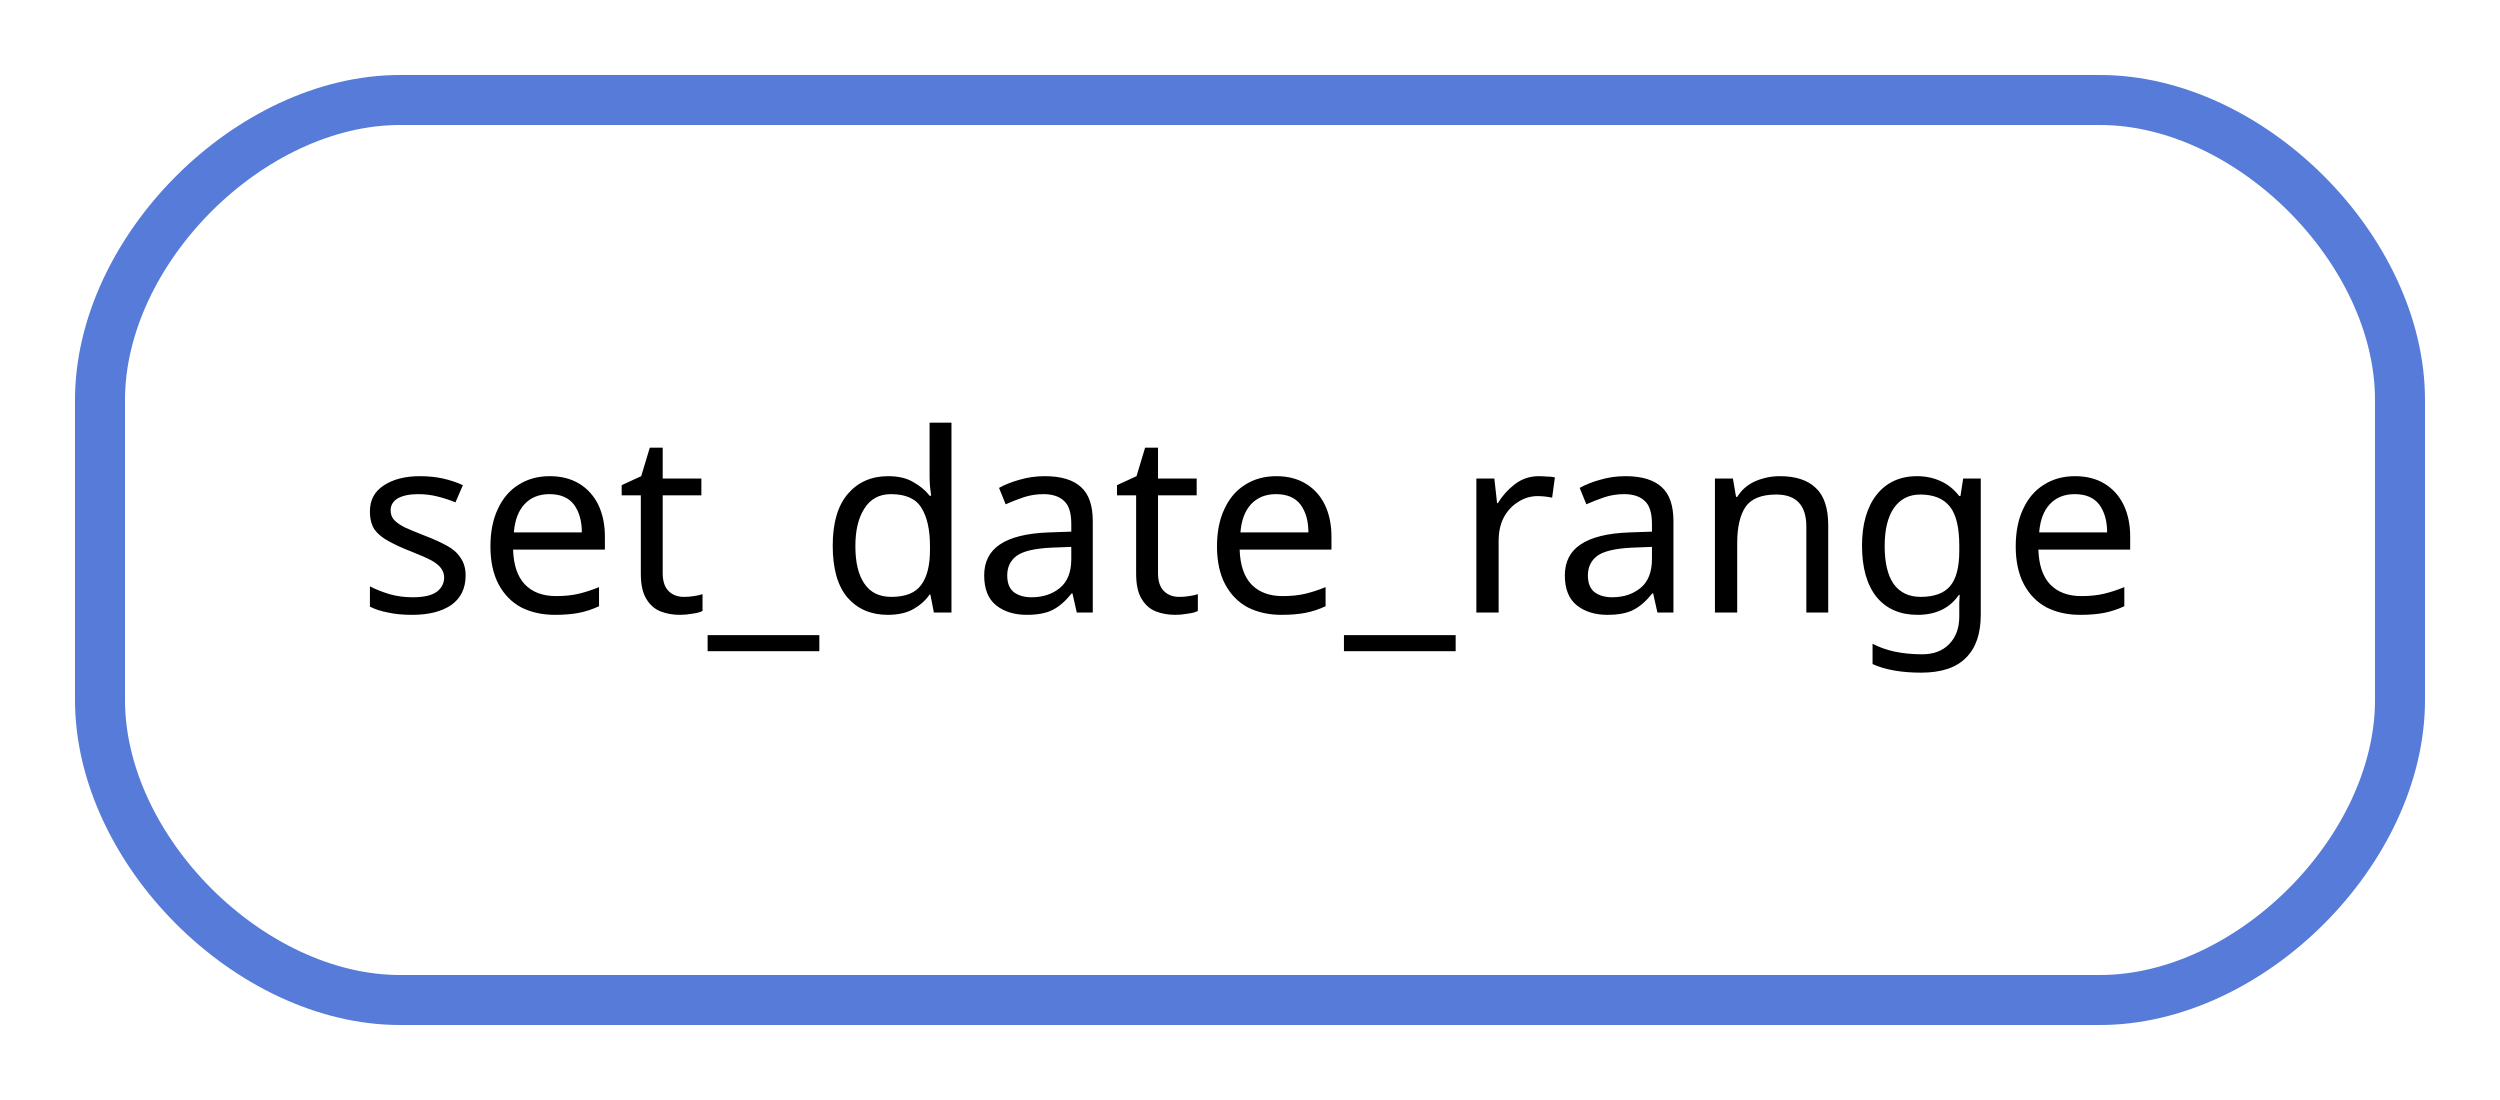
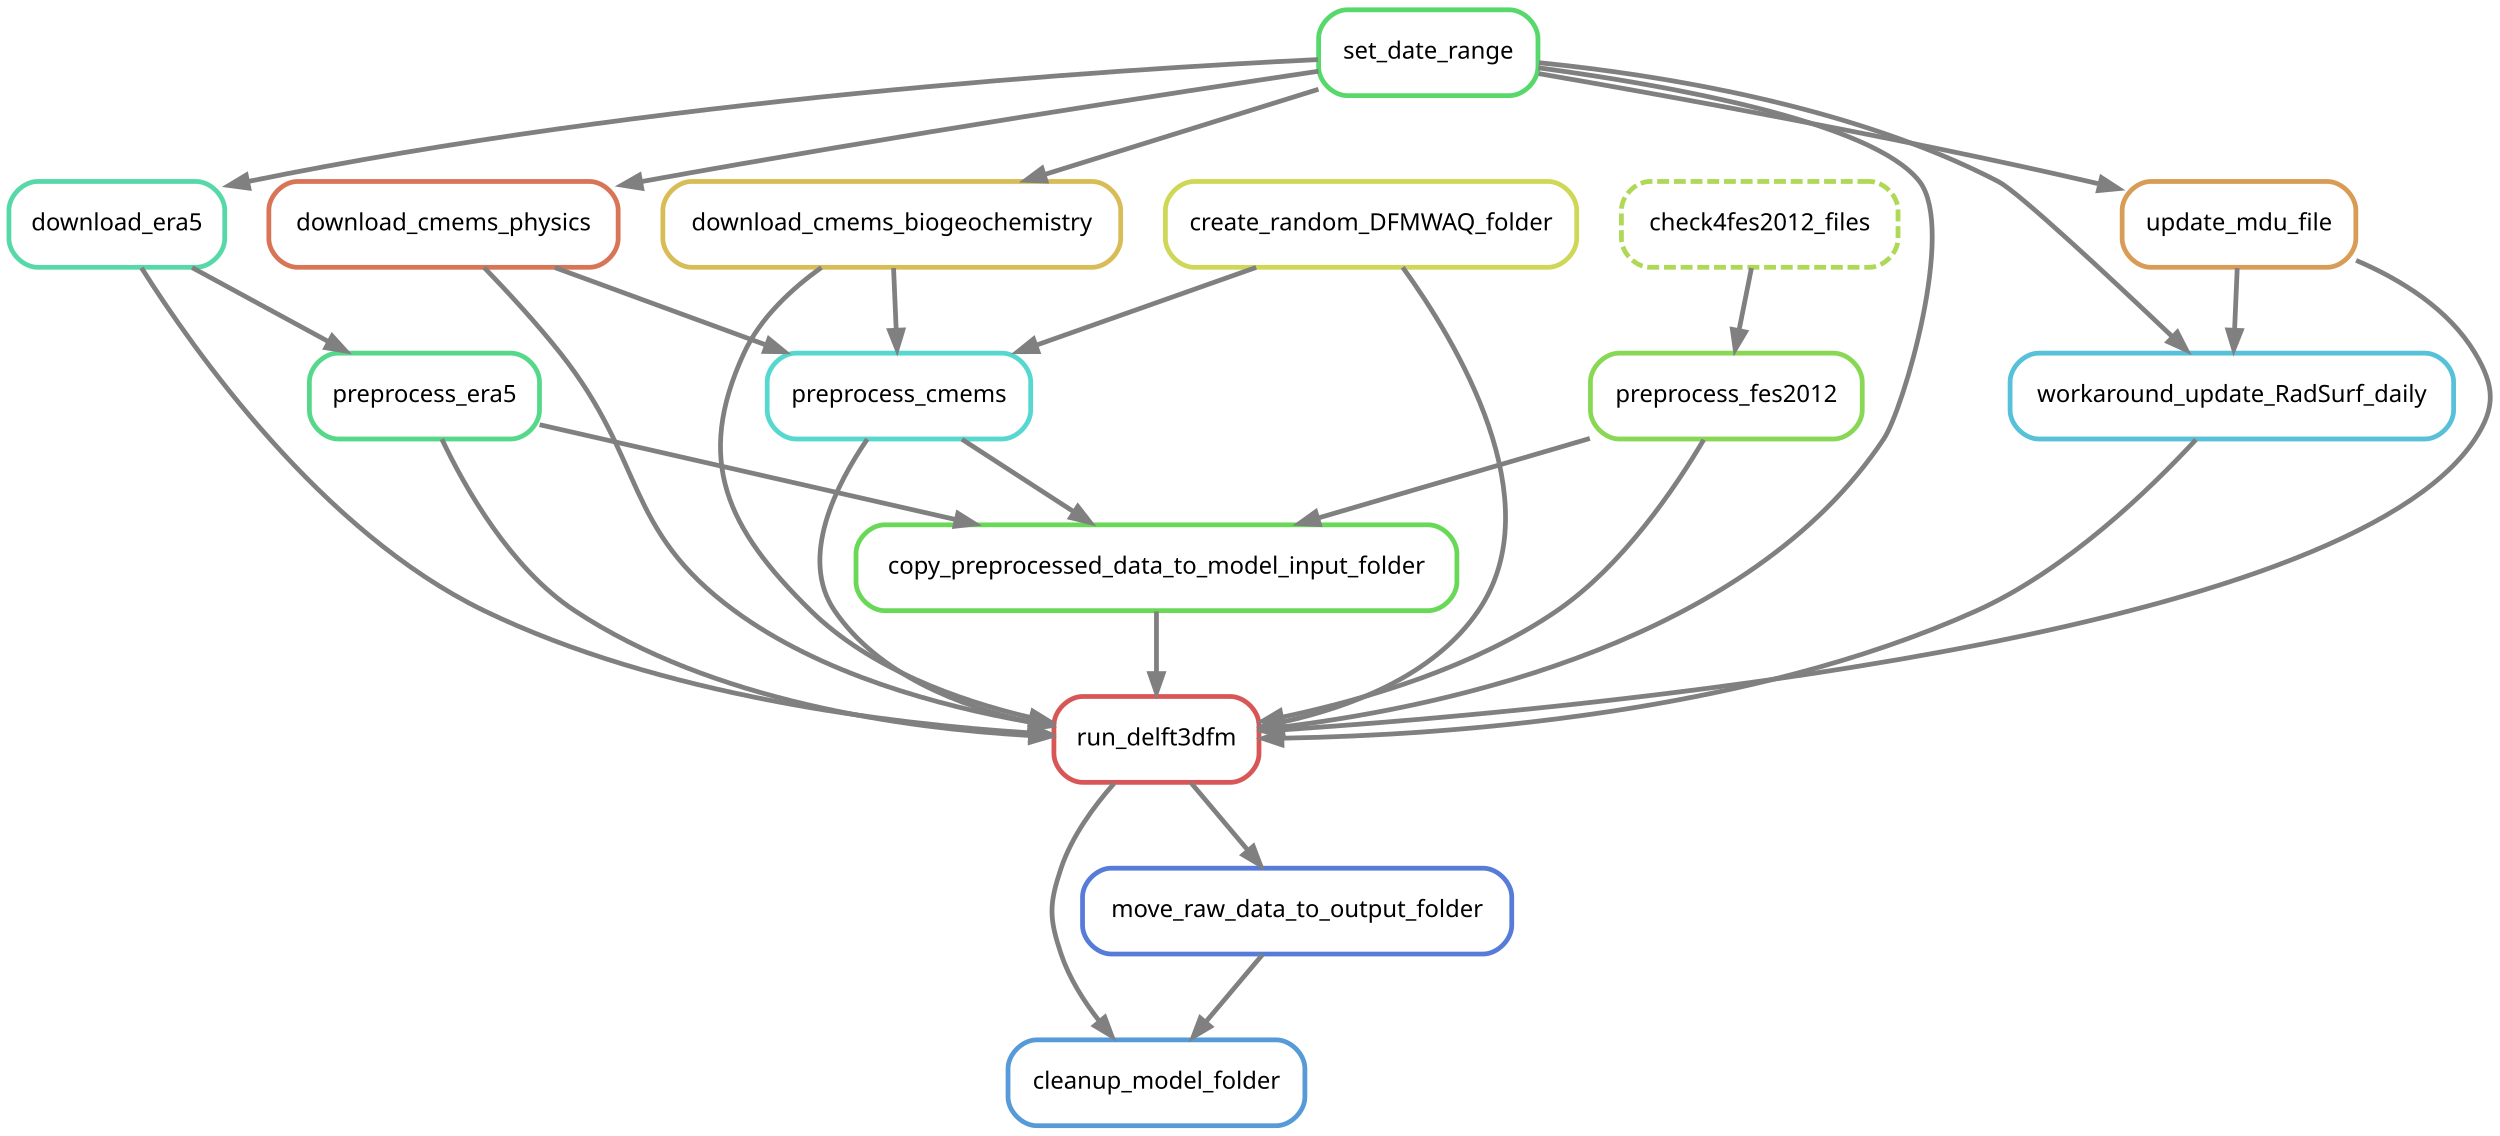
- <svg xmlns="http://www.w3.org/2000/svg" width="100pt" height="44pt" viewBox="0.00 0.00 100.00 44.00">
-   <g id="graph0" class="graph" transform="scale(1 1) rotate(0) translate(4 40)">
-     <polygon fill="white" stroke="white" points="-4,5 -4,-40 97,-40 97,5 -4,5" />
+ <svg xmlns="http://www.w3.org/2000/svg" width="1048pt" height="476pt" viewBox="0.00 0.00 1048.46 476.00">
+   <g id="graph0" class="graph" transform="scale(1 1) rotate(0) translate(4 472)">
+     <polygon fill="white" stroke="white" points="-4,5 -4,-472 1045.46,-472 1045.46,5 -4,5" />
    <g id="node1" class="node">
-       <path fill="none" stroke="#567bd8" stroke-width="2" d="M80,-36C80,-36 12,-36 12,-36 6,-36 0,-30 0,-24 0,-24 0,-12 0,-12 0,-6 6,-0 12,-0 12,-0 80,-0 80,-0 86,-0 92,-6 92,-12 92,-12 92,-24 92,-24 92,-30 86,-36 80,-36" />
-       <text text-anchor="middle" x="46" y="-15.5" font-family="sans" font-size="10.00">set_date_range</text>
+       <path fill="none" stroke="#569ad8" stroke-width="2" d="M531.25,-36C531.25,-36 430.75,-36 430.75,-36 424.75,-36 418.75,-30 418.75,-24 418.75,-24 418.75,-12 418.75,-12 418.75,-6 424.75,-0 430.75,-0 430.75,-0 531.25,-0 531.25,-0 537.25,-0 543.25,-6 543.25,-12 543.25,-12 543.25,-24 543.25,-24 543.25,-30 537.25,-36 531.25,-36" />
+       <text text-anchor="middle" x="481" y="-15.5" font-family="sans" font-size="10.00">cleanup_model_folder</text>
+     </g>
+     <g id="node2" class="node">
+       <path fill="none" stroke="#d85656" stroke-width="2" d="M512,-180C512,-180 450,-180 450,-180 444,-180 438,-174 438,-168 438,-168 438,-156 438,-156 438,-150 444,-144 450,-144 450,-144 512,-144 512,-144 518,-144 524,-150 524,-156 524,-156 524,-168 524,-168 524,-174 518,-180 512,-180" />
+       <text text-anchor="middle" x="481" y="-159.5" font-family="sans" font-size="10.00">run_delft3dfm</text>
+     </g>
+     <g id="edge1" class="edge">
+       <path fill="none" stroke="grey" stroke-width="2" d="M463.267,-143.599C454.761,-133.998 445.468,-121.336 441,-108 435.918,-92.829 435.918,-87.171 441,-72 444.351,-61.998 450.416,-52.376 456.828,-44.139" />
+       <polygon fill="grey" stroke="grey" points="459.561,-46.326 463.267,-36.401 454.18,-41.849 459.561,-46.326" />
+     </g>
+     <g id="node15" class="node">
+       <path fill="none" stroke="#567bd8" stroke-width="2" d="M618,-108C618,-108 462,-108 462,-108 456,-108 450,-102 450,-96 450,-96 450,-84 450,-84 450,-78 456,-72 462,-72 462,-72 618,-72 618,-72 624,-72 630,-78 630,-84 630,-84 630,-96 630,-96 630,-102 624,-108 618,-108" />
+       <text text-anchor="middle" x="540" y="-87.5" font-family="sans" font-size="10.00">move_raw_data_to_output_folder</text>
+     </g>
+     <g id="edge28" class="edge">
+       <path fill="none" stroke="grey" stroke-width="2" d="M495.584,-143.697C502.658,-135.305 511.283,-125.07 519.045,-115.861" />
+       <polygon fill="grey" stroke="grey" points="521.815,-118.006 525.583,-108.104 516.463,-113.495 521.815,-118.006" />
+     </g>
+     <g id="node3" class="node">
+       <path fill="none" stroke="#56d86b" stroke-width="2" d="M629,-468C629,-468 561,-468 561,-468 555,-468 549,-462 549,-456 549,-456 549,-444 549,-444 549,-438 555,-432 561,-432 561,-432 629,-432 629,-432 635,-432 641,-438 641,-444 641,-444 641,-456 641,-456 641,-462 635,-468 629,-468" />
+       <text text-anchor="middle" x="595" y="-447.5" font-family="sans" font-size="10.00">set_date_range</text>
+     </g>
+     <g id="edge3" class="edge">
+       <path fill="none" stroke="grey" stroke-width="2" d="M641.174,-443.669C695.74,-436.307 781.598,-421.026 801,-396 816.45,-376.072 794.301,-300.463 786,-288 729.914,-203.79 605.817,-176.275 534.405,-167.309" />
+       <polygon fill="grey" stroke="grey" points="534.606,-163.809 524.265,-166.117 533.788,-170.761 534.606,-163.809" />
+     </g>
+     <g id="node4" class="node">
+       <path fill="none" stroke="#d89c56" stroke-width="2" d="M972,-396C972,-396 898,-396 898,-396 892,-396 886,-390 886,-384 886,-384 886,-372 886,-372 886,-366 892,-360 898,-360 898,-360 972,-360 972,-360 978,-360 984,-366 984,-372 984,-372 984,-384 984,-384 984,-390 978,-396 972,-396" />
+       <text text-anchor="middle" x="935" y="-375.5" font-family="sans" font-size="10.00">update_mdu_file</text>
+     </g>
+     <g id="edge14" class="edge">
+       <path fill="none" stroke="grey" stroke-width="2" d="M641.292,-441.23C696.474,-431.717 791.363,-414.567 872,-396 873.273,-395.707 874.559,-395.406 875.855,-395.098" />
+       <polygon fill="grey" stroke="grey" points="877.033,-398.412 885.908,-392.626 875.362,-391.615 877.033,-398.412" />
+     </g>
+     <g id="node5" class="node">
+       <path fill="none" stroke="#56d8a9" stroke-width="2" d="M78.25,-396C78.25,-396 11.75,-396 11.75,-396 5.75,-396 -0.25,-390 -0.25,-384 -0.25,-384 -0.25,-372 -0.25,-372 -0.25,-366 5.75,-360 11.75,-360 11.75,-360 78.25,-360 78.25,-360 84.25,-360 90.25,-366 90.25,-372 90.25,-372 90.25,-384 90.25,-384 90.25,-390 84.25,-396 78.25,-396" />
+       <text text-anchor="middle" x="45" y="-375.5" font-family="sans" font-size="10.00">download_era5</text>
+     </g>
+     <g id="edge15" class="edge">
+       <path fill="none" stroke="grey" stroke-width="2" d="M548.709,-447.121C462.095,-442.943 269.702,-430.539 100.333,-396.055" />
+       <polygon fill="grey" stroke="grey" points="100.998,-392.618 90.497,-394.022 99.581,-399.473 100.998,-392.618" />
+     </g>
+     <g id="node6" class="node">
+       <path fill="none" stroke="#d87556" stroke-width="2" d="M243.25,-396C243.25,-396 120.75,-396 120.75,-396 114.75,-396 108.75,-390 108.75,-384 108.75,-384 108.75,-372 108.75,-372 108.75,-366 114.75,-360 120.75,-360 120.75,-360 243.25,-360 243.25,-360 249.25,-360 255.25,-366 255.25,-372 255.25,-372 255.25,-384 255.25,-384 255.25,-390 249.25,-396 243.25,-396" />
+       <text text-anchor="middle" x="182" y="-375.5" font-family="sans" font-size="10.00">download_cmems_physics</text>
+     </g>
+     <g id="edge16" class="edge">
+       <path fill="none" stroke="grey" stroke-width="2" d="M548.983,-442.245C487.045,-433.013 373.194,-415.55 265.367,-396.022" />
+       <polygon fill="grey" stroke="grey" points="265.753,-392.535 255.287,-394.188 264.499,-399.422 265.753,-392.535" />
+     </g>
+     <g id="node7" class="node">
+       <path fill="none" stroke="#d8bc56" stroke-width="2" d="M454,-396C454,-396 286,-396 286,-396 280,-396 274,-390 274,-384 274,-384 274,-372 274,-372 274,-366 280,-360 286,-360 286,-360 454,-360 454,-360 460,-360 466,-366 466,-372 466,-372 466,-384 466,-384 466,-390 460,-396 454,-396" />
+       <text text-anchor="middle" x="370" y="-375.5" font-family="sans" font-size="10.00">download_cmems_biogeochemistry</text>
+     </g>
+     <g id="edge17" class="edge">
+       <path fill="none" stroke="grey" stroke-width="2" d="M548.925,-434.666C515.879,-424.385 470.92,-410.397 434.337,-399.016" />
+       <polygon fill="grey" stroke="grey" points="435.333,-395.66 424.744,-396.032 433.253,-402.344 435.333,-395.66" />
+     </g>
+     <g id="node14" class="node">
+       <path fill="none" stroke="#56c1d8" stroke-width="2" d="M1013,-324C1013,-324 851,-324 851,-324 845,-324 839,-318 839,-312 839,-312 839,-300 839,-300 839,-294 845,-288 851,-288 851,-288 1013,-288 1013,-288 1019,-288 1025,-294 1025,-300 1025,-300 1025,-312 1025,-312 1025,-318 1019,-324 1013,-324" />
+       <text text-anchor="middle" x="932" y="-303.5" font-family="sans" font-size="10.00">workaround_update_RadSurf_daily</text>
+     </g>
+     <g id="edge26" class="edge">
+       <path fill="none" stroke="grey" stroke-width="2" d="M641.433,-445.802C691.426,-440.786 772.103,-428.049 834,-396 842.406,-391.648 880.575,-356.042 906.721,-331.208" />
+       <polygon fill="grey" stroke="grey" points="909.243,-333.64 914.072,-324.21 904.416,-328.57 909.243,-333.64" />
+     </g>
+     <g id="edge4" class="edge">
+       <path fill="none" stroke="grey" stroke-width="2" d="M984.121,-362.899C1003.15,-354.77 1022.98,-342.398 1034,-324 1042.22,-310.274 1042.81,-301.357 1034,-288 978.926,-204.478 662.615,-174.782 534.682,-166.093" />
+       <polygon fill="grey" stroke="grey" points="534.559,-162.578 524.349,-165.41 534.096,-169.562 534.559,-162.578" />
+     </g>
+     <g id="edge27" class="edge">
+       <path fill="none" stroke="grey" stroke-width="2" d="M934.258,-359.697C933.928,-351.983 933.531,-342.712 933.162,-334.112" />
+       <polygon fill="grey" stroke="grey" points="936.658,-333.945 932.733,-324.104 929.665,-334.245 936.658,-333.945" />
+     </g>
+     <g id="edge5" class="edge">
+       <path fill="none" stroke="grey" stroke-width="2" d="M55.33,-359.787C77.007,-325.446 130.915,-248.902 199,-216 273.046,-180.217 368.865,-168.544 427.582,-164.766" />
+       <polygon fill="grey" stroke="grey" points="427.967,-168.25 437.744,-164.168 427.556,-161.262 427.967,-168.25" />
+     </g>
+     <g id="node11" class="node">
+       <path fill="none" stroke="#56d88a" stroke-width="2" d="M210.25,-324C210.25,-324 137.75,-324 137.75,-324 131.75,-324 125.75,-318 125.75,-312 125.75,-312 125.75,-300 125.75,-300 125.75,-294 131.75,-288 137.75,-288 137.75,-288 210.25,-288 210.25,-288 216.25,-288 222.25,-294 222.25,-300 222.25,-300 222.25,-312 222.25,-312 222.25,-318 216.25,-324 210.25,-324" />
+       <text text-anchor="middle" x="174" y="-303.5" font-family="sans" font-size="10.00">preprocess_era5</text>
+     </g>
+     <g id="edge19" class="edge">
+       <path fill="none" stroke="grey" stroke-width="2" d="M76.557,-359.876C93.658,-350.596 114.982,-339.025 133.319,-329.075" />
+       <polygon fill="grey" stroke="grey" points="135.202,-332.035 142.322,-324.19 131.863,-325.883 135.202,-332.035" />
+     </g>
+     <g id="edge6" class="edge">
+       <path fill="none" stroke="grey" stroke-width="2" d="M199.027,-359.927C208.786,-349.82 221.036,-336.57 231,-324 266.991,-278.599 257.311,-250.305 304,-216 340.269,-189.351 389.951,-175.993 427.448,-169.362" />
+       <polygon fill="grey" stroke="grey" points="428.387,-172.754 437.68,-167.664 427.242,-165.848 428.387,-172.754" />
+     </g>
+     <g id="node12" class="node">
+       <path fill="none" stroke="#56d8d0" stroke-width="2" d="M416.25,-324C416.25,-324 329.75,-324 329.75,-324 323.75,-324 317.75,-318 317.75,-312 317.75,-312 317.75,-300 317.75,-300 317.75,-294 323.75,-288 329.75,-288 329.75,-288 416.25,-288 416.25,-288 422.25,-288 428.25,-294 428.25,-300 428.25,-300 428.25,-312 428.25,-312 428.25,-318 422.25,-324 416.25,-324" />
+       <text text-anchor="middle" x="373" y="-303.5" font-family="sans" font-size="10.00">preprocess_cmems</text>
+     </g>
+     <g id="edge21" class="edge">
+       <path fill="none" stroke="grey" stroke-width="2" d="M228.724,-359.876C255.299,-350.137 288.762,-337.872 316.769,-327.608" />
+       <polygon fill="grey" stroke="grey" points="318.243,-330.796 326.428,-324.068 315.834,-324.223 318.243,-330.796" />
+     </g>
+     <g id="edge7" class="edge">
+       <path fill="none" stroke="grey" stroke-width="2" d="M340.495,-359.937C328.018,-350.988 314.815,-338.79 308,-324 287.25,-278.963 300.58,-250.703 336,-216 360.769,-191.733 397.536,-178.457 427.848,-171.261" />
+       <polygon fill="grey" stroke="grey" points="428.846,-174.625 437.854,-169.047 427.334,-167.791 428.846,-174.625" />
+     </g>
+     <g id="edge22" class="edge">
+       <path fill="none" stroke="grey" stroke-width="2" d="M370.742,-359.697C371.072,-351.983 371.469,-342.712 371.838,-334.112" />
+       <polygon fill="grey" stroke="grey" points="375.335,-334.245 372.267,-324.104 368.342,-333.945 375.335,-334.245" />
+     </g>
+     <g id="node8" class="node">
+       <path fill="none" stroke="#ced856" stroke-width="2" d="M645.25,-396C645.25,-396 496.75,-396 496.75,-396 490.75,-396 484.75,-390 484.75,-384 484.75,-384 484.75,-372 484.75,-372 484.75,-366 490.75,-360 496.75,-360 496.75,-360 645.25,-360 645.25,-360 651.25,-360 657.25,-366 657.25,-372 657.25,-372 657.25,-384 657.25,-384 657.25,-390 651.25,-396 645.25,-396" />
+       <text text-anchor="middle" x="571" y="-375.5" font-family="sans" font-size="10.00">create_random_DFMWAQ_folder</text>
+     </g>
+     <g id="edge8" class="edge">
+       <path fill="none" stroke="grey" stroke-width="2" d="M584.269,-359.991C606.807,-328.881 647.224,-261.803 616,-216 597.731,-189.201 563.667,-175.952 534.329,-169.403" />
+       <polygon fill="grey" stroke="grey" points="534.677,-165.903 524.182,-167.354 533.292,-172.764 534.677,-165.903" />
+     </g>
+     <g id="edge20" class="edge">
+       <path fill="none" stroke="grey" stroke-width="2" d="M522.817,-359.966C495.152,-350.185 460.223,-337.836 431.052,-327.524" />
+       <polygon fill="grey" stroke="grey" points="431.994,-324.144 421.399,-324.111 429.661,-330.744 431.994,-324.144" />
+     </g>
+     <g id="node9" class="node">
+       <path fill="none" stroke="#88d856" stroke-width="2" d="M765,-324C765,-324 675,-324 675,-324 669,-324 663,-318 663,-312 663,-312 663,-300 663,-300 663,-294 669,-288 675,-288 675,-288 765,-288 765,-288 771,-288 777,-294 777,-300 777,-300 777,-312 777,-312 777,-318 771,-324 765,-324" />
+       <text text-anchor="middle" x="720" y="-303.5" font-family="sans" font-size="10.00">preprocess_fes2012</text>
+     </g>
+     <g id="edge9" class="edge">
+       <path fill="none" stroke="grey" stroke-width="2" d="M710.516,-287.699C698.662,-267.635 676.541,-234.903 649,-216 614.575,-192.372 569.087,-178.872 534.127,-171.417" />
+       <polygon fill="grey" stroke="grey" points="534.599,-167.942 524.103,-169.383 533.207,-174.802 534.599,-167.942" />
+     </g>
+     <g id="node13" class="node">
+       <path fill="none" stroke="#68d856" stroke-width="2" d="M595,-252C595,-252 367,-252 367,-252 361,-252 355,-246 355,-240 355,-240 355,-228 355,-228 355,-222 361,-216 367,-216 367,-216 595,-216 595,-216 601,-216 607,-222 607,-228 607,-228 607,-240 607,-240 607,-246 601,-252 595,-252" />
+       <text text-anchor="middle" x="481" y="-231.5" font-family="sans" font-size="10.00">copy_preprocessed_data_to_model_input_folder</text>
+     </g>
+     <g id="edge25" class="edge">
+       <path fill="none" stroke="grey" stroke-width="2" d="M662.754,-288.233C628.671,-278.251 585.216,-265.524 549.343,-255.017" />
+       <polygon fill="grey" stroke="grey" points="550.02,-251.568 539.44,-252.116 548.053,-258.286 550.02,-251.568" />
+     </g>
+     <g id="node10" class="node">
+       <path fill="none" stroke="#afd856" stroke-width="2" stroke-dasharray="5,2" d="M780,-396C780,-396 688,-396 688,-396 682,-396 676,-390 676,-384 676,-384 676,-372 676,-372 676,-366 682,-360 688,-360 688,-360 780,-360 780,-360 786,-360 792,-366 792,-372 792,-372 792,-384 792,-384 792,-390 786,-396 780,-396" />
+       <text text-anchor="middle" x="734" y="-375.5" font-family="sans" font-size="10.00">check4fes2012_files</text>
+     </g>
+     <g id="edge18" class="edge">
+       <path fill="none" stroke="grey" stroke-width="2" d="M730.539,-359.697C728.997,-351.983 727.142,-342.712 725.422,-334.112" />
+       <polygon fill="grey" stroke="grey" points="728.814,-333.224 723.421,-324.104 721.95,-334.597 728.814,-333.224" />
+     </g>
+     <g id="edge10" class="edge">
+       <path fill="none" stroke="grey" stroke-width="2" d="M181.294,-287.987C190.961,-267.569 210,-233.858 237,-216 294.624,-177.887 375.068,-166.688 427.586,-163.663" />
+       <polygon fill="grey" stroke="grey" points="427.887,-167.152 437.702,-163.161 427.541,-160.161 427.887,-167.152" />
+     </g>
+     <g id="edge24" class="edge">
+       <path fill="none" stroke="grey" stroke-width="2" d="M222.306,-293.985C268.9,-283.362 340.409,-267.057 396.445,-254.28" />
+       <polygon fill="grey" stroke="grey" points="397.39,-257.654 406.362,-252.018 395.834,-250.829 397.39,-257.654" />
+     </g>
+     <g id="edge11" class="edge">
+       <path fill="none" stroke="grey" stroke-width="2" d="M359.737,-287.946C346.737,-268.994 330.902,-238.147 346,-216 364.269,-189.201 398.333,-175.952 427.671,-169.403" />
+       <polygon fill="grey" stroke="grey" points="428.708,-172.764 437.818,-167.354 427.323,-165.903 428.708,-172.764" />
+     </g>
+     <g id="edge23" class="edge">
+       <path fill="none" stroke="grey" stroke-width="2" d="M399.42,-287.876C413.41,-278.808 430.776,-267.552 445.886,-257.759" />
+       <polygon fill="grey" stroke="grey" points="447.991,-260.566 454.479,-252.19 444.183,-254.692 447.991,-260.566" />
+     </g>
+     <g id="edge12" class="edge">
+       <path fill="none" stroke="grey" stroke-width="2" d="M481,-215.697C481,-207.983 481,-198.712 481,-190.112" />
+       <polygon fill="grey" stroke="grey" points="484.5,-190.104 481,-180.104 477.5,-190.104 484.5,-190.104" />
+     </g>
+     <g id="edge13" class="edge">
+       <path fill="none" stroke="grey" stroke-width="2" d="M916.904,-287.694C897.757,-266.982 862.67,-232.974 825,-216 728.973,-172.731 604.237,-163.813 534.403,-162.528" />
+       <polygon fill="grey" stroke="grey" points="534.141,-159.024 524.094,-162.387 534.045,-166.024 534.141,-159.024" />
+     </g>
+     <g id="edge2" class="edge">
+       <path fill="none" stroke="grey" stroke-width="2" d="M525.416,-71.697C518.342,-63.305 509.717,-53.071 501.955,-43.861" />
+       <polygon fill="grey" stroke="grey" points="504.537,-41.495 495.417,-36.104 499.185,-46.006 504.537,-41.495" />
    </g>
  </g>
</svg>
